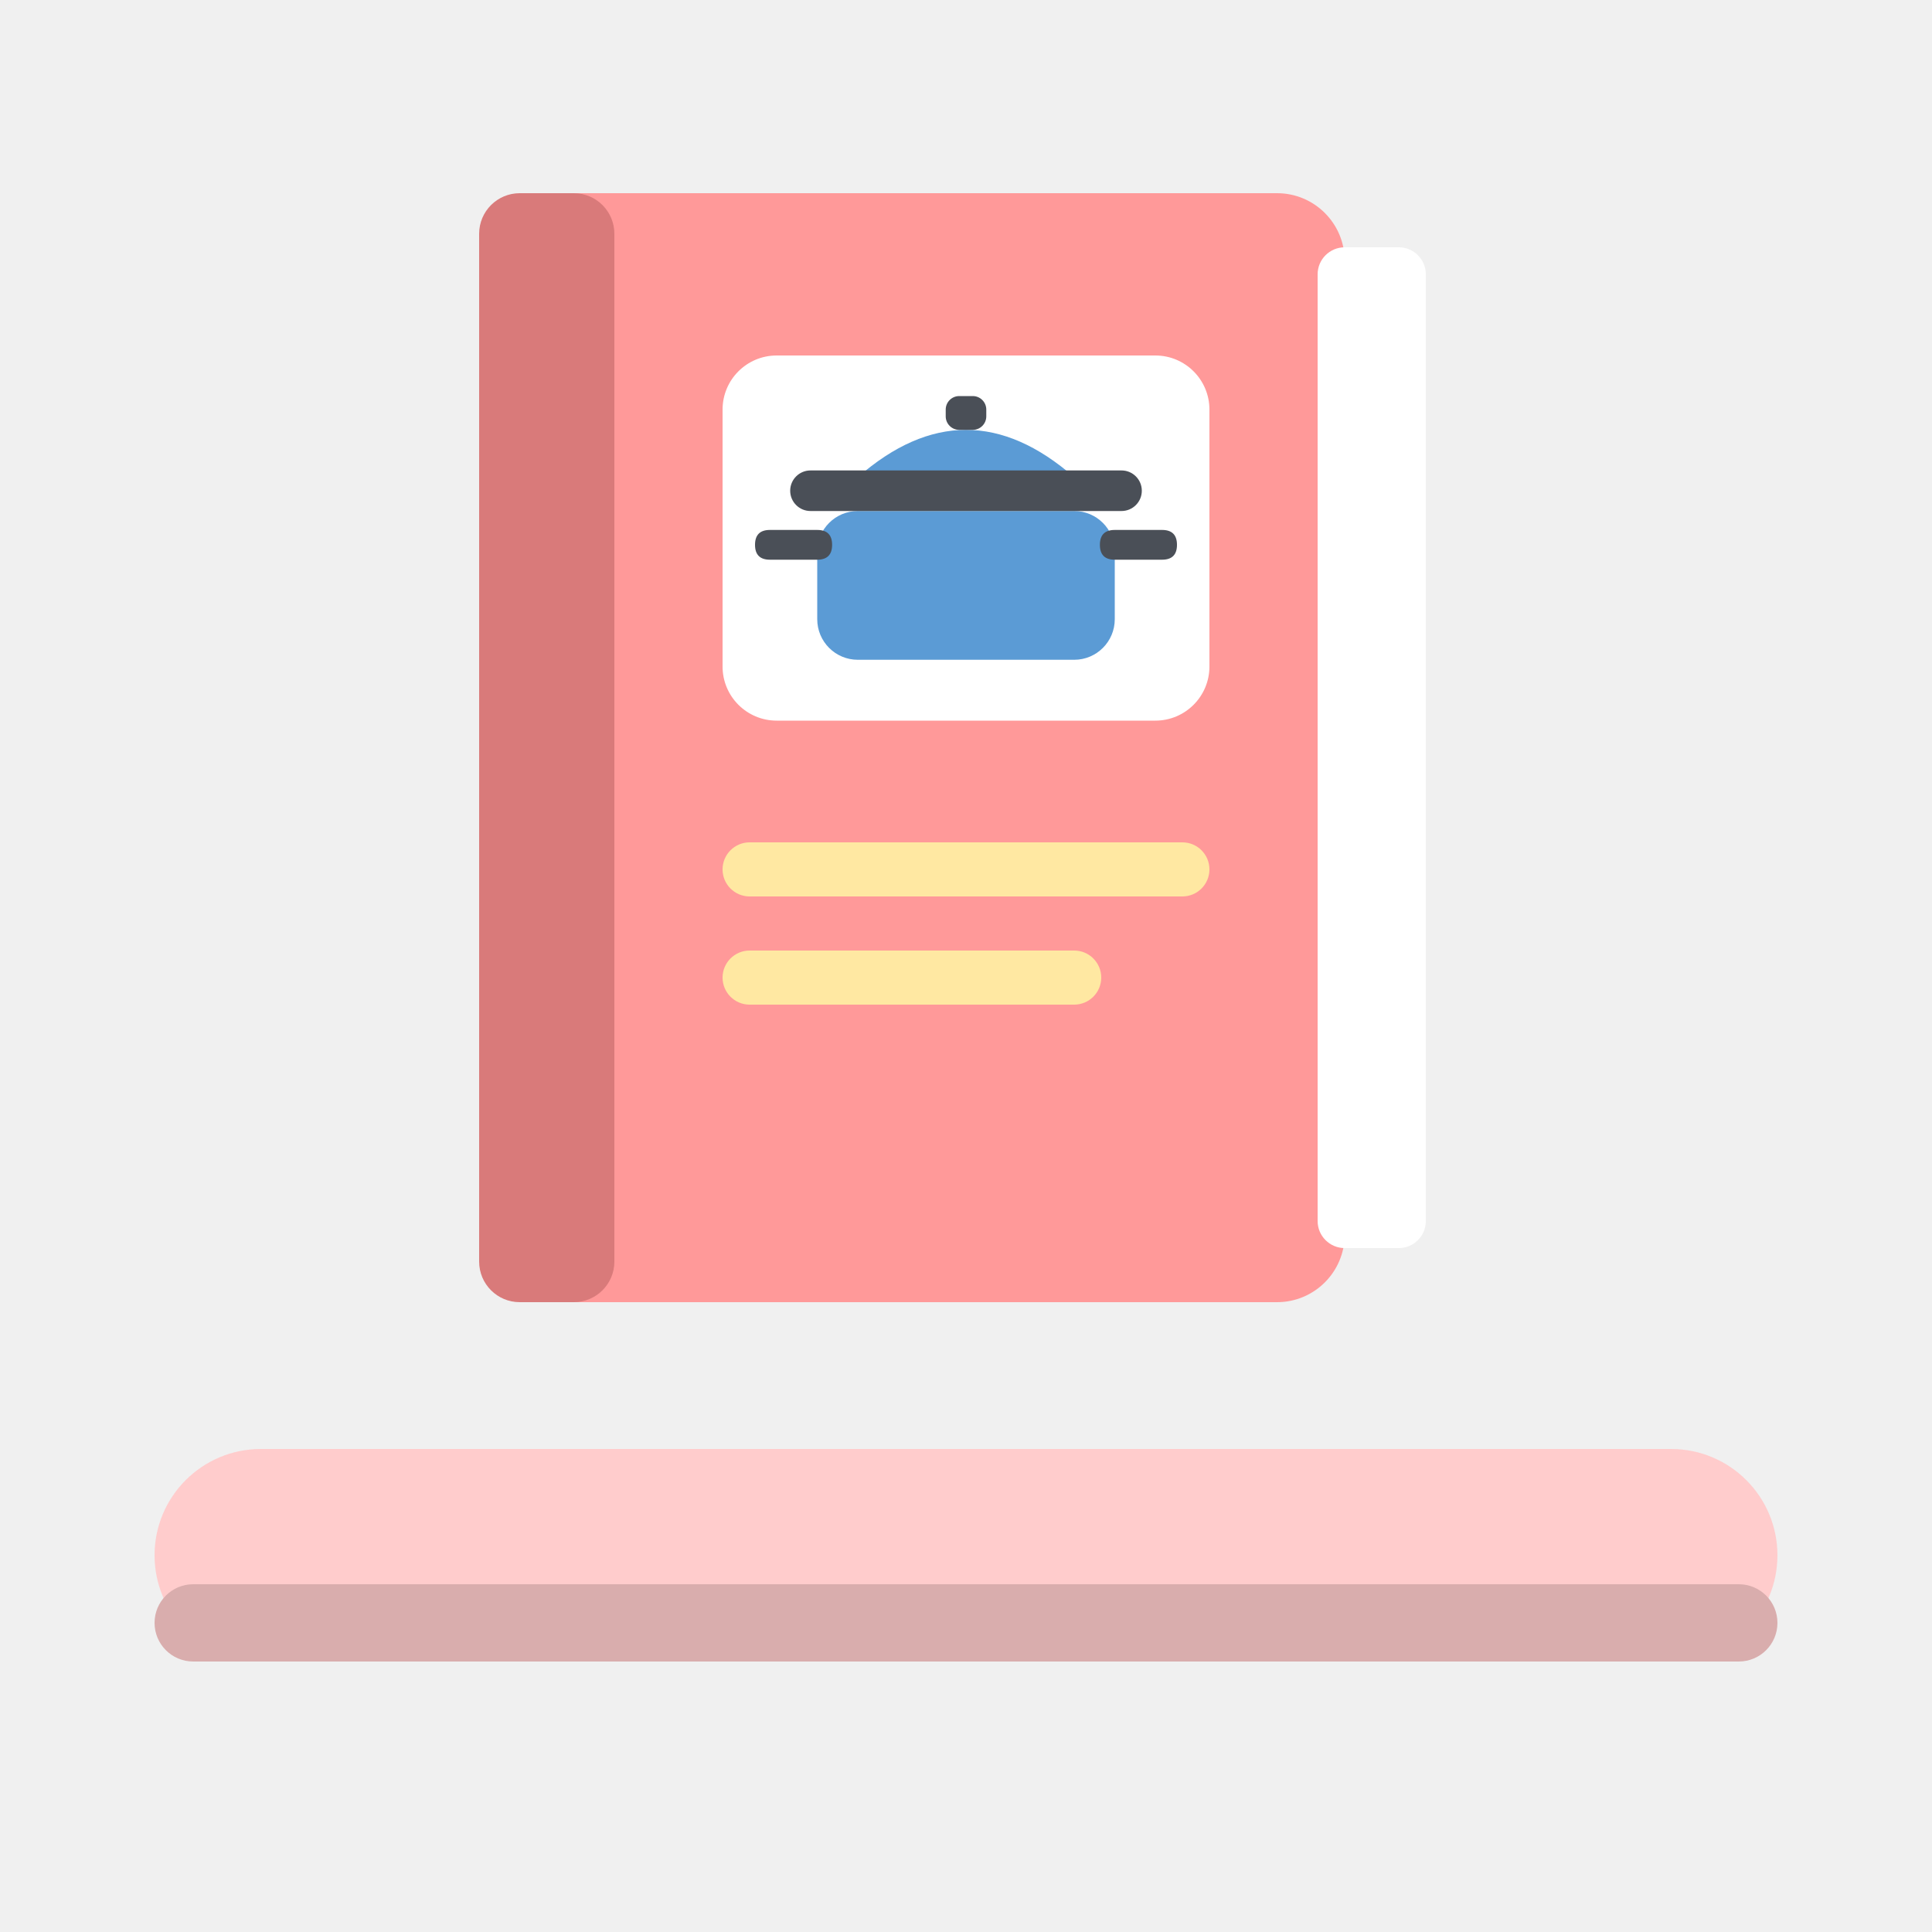
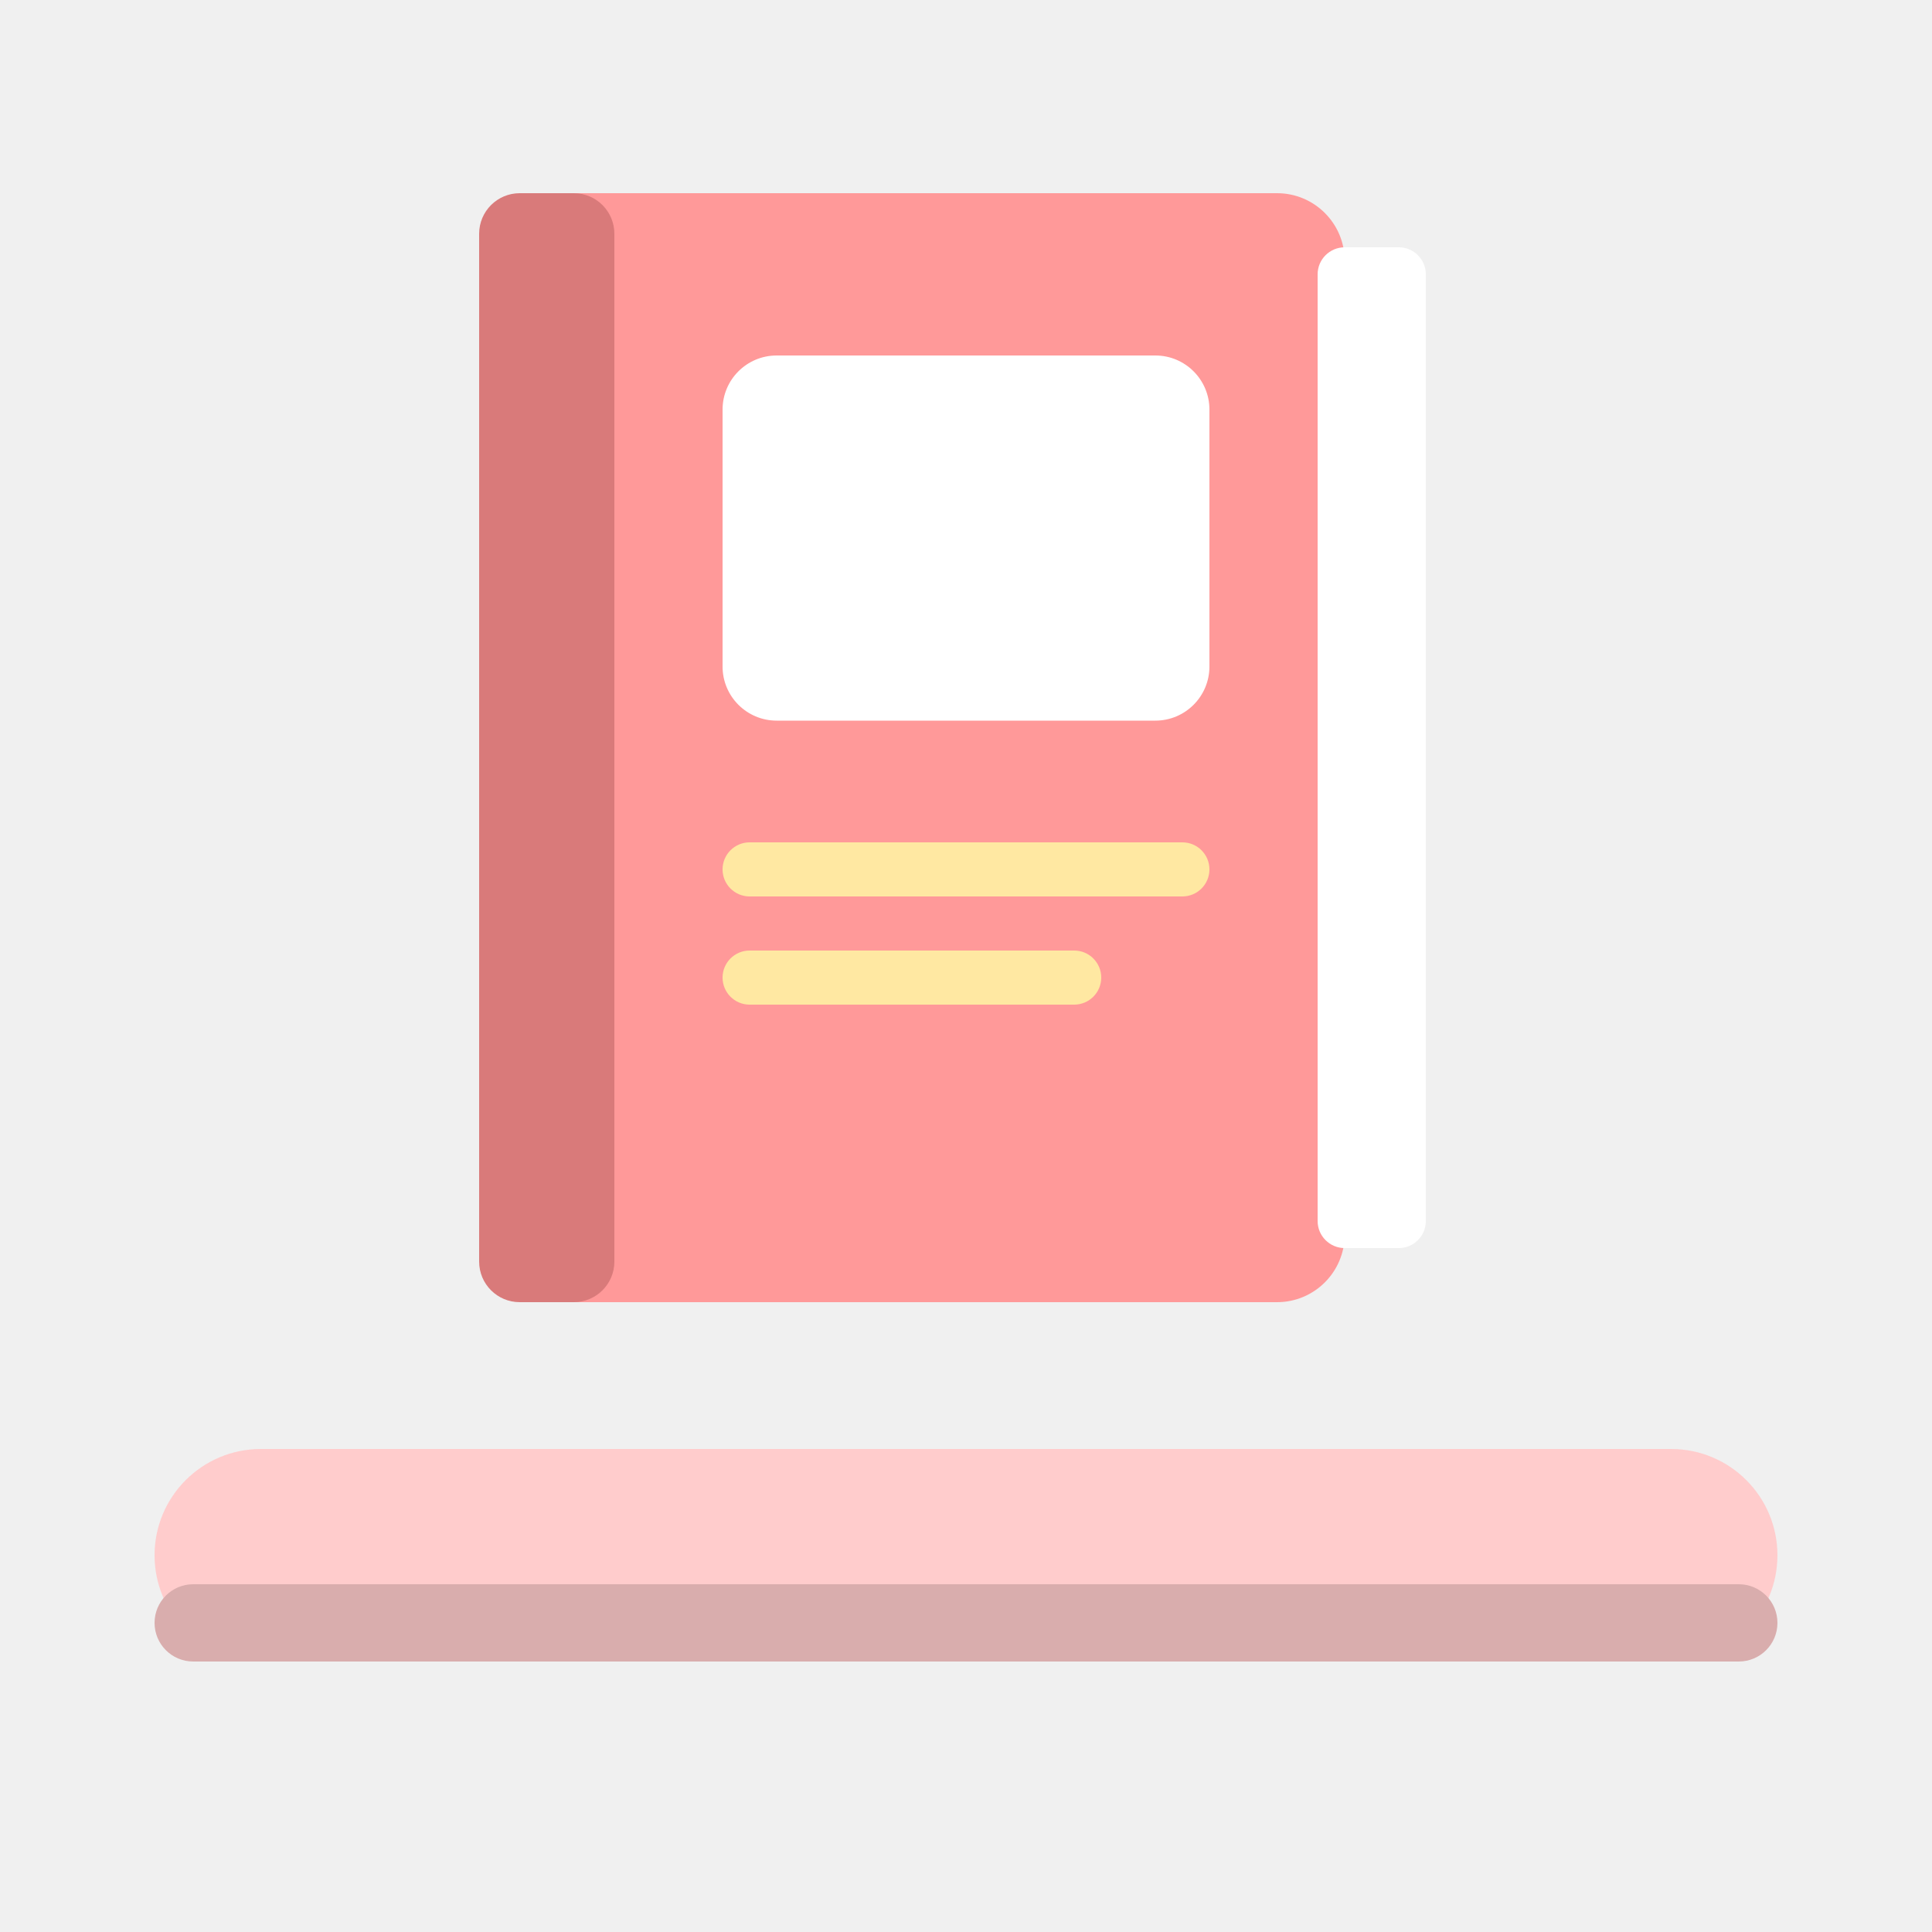
<svg xmlns="http://www.w3.org/2000/svg" viewBox="0 0 200 200" width="100mm" height="100mm">
  <g id="ebene-FFCCCC" fill="#FFCCCC">
    <path fill="#FFCCCC" d="M27,150 L173,150 A11 11 0 0 1 184,161 L184,161 A11 11 0 0 1 173,172 L27,172 A11 11 0 0 1 16,161 L16,161 A11 11 0 0 1 27,150 Z" />
  </g>
  <g id="ebene-D9ADAD" fill="#D9ADAD">
    <path fill="#D9ADAD" d="M20,164 L180,164 A4 4 0 0 1 184,168 L184,168 A4 4 0 0 1 180,172 L20,172 A4 4 0 0 1 16,168 L16,168 A4 4 0 0 1 20,164 Z" />
  </g>
  <g id="ebene-FF9999" fill="#FF9999">
    <path fill="#FF9999" d="M56.6,20 L132.2,20 C136.066,20 139.2,23.134 139.2,27 L139.2,127.8 C139.2,131.666 136.066,134.8 132.2,134.8 L56.6,134.8 C52.734,134.8 49.6,131.666 49.6,127.8 L49.6,27 C49.6,23.134 52.734,20 56.6,20 Z" />
  </g>
  <g id="ebene-D97A7A" fill="#D97A7A">
    <path fill="#D97A7A" d="M53.8,20 L59.4,20 C61.72,20 63.6,21.88 63.6,24.2 L63.6,130.6 C63.6,132.92 61.72,134.8 59.4,134.8 L53.8,134.8 C51.48,134.8 49.6,132.92 49.6,130.6 L49.6,24.2 C49.6,21.88 51.48,20 53.8,20 Z" />
-   </g>
-   <g id="ebene-FFFFFF" fill="#FFFFFF">
-     <path fill="#FFFFFF" d="M80.4,36.8 L119.6,36.8 C122.693,36.8 125.2,39.307 125.2,42.4 L125.2,69 C125.2,72.093 122.693,74.6 119.6,74.6 L80.4,74.6 C77.307,74.6 74.8,72.093 74.8,69 L74.8,42.4 C74.8,39.307 77.307,36.8 80.4,36.8 Z" />
-     <path fill="#FFFFFF" d="M139.2,25.6 L144.8,25.6 C146.346,25.6 147.6,26.854 147.6,28.4 L147.6,126.4 C147.6,127.946 146.346,129.2 144.8,129.2 L139.2,129.2 C137.654,129.2 136.4,127.946 136.4,126.4 L136.4,28.4 C136.4,26.854 137.654,25.6 139.2,25.6 Z" />
  </g>
  <g id="ebene-5B9BD5" fill="#5B9BD5">
    <path fill="#5B9BD5" d="M88.8,49.4 Q100,39.6 111.2,49.4 Z" />
    <path fill="#5B9BD5" d="M88.8,52.9 L111.2,52.9 C113.52,52.9 115.4,54.78 115.4,57.1 L115.4,64.1 C115.4,66.42 113.52,68.3 111.2,68.3 L88.8,68.3 C86.48,68.3 84.6,66.42 84.6,64.1 L84.6,57.1 C84.6,54.78 86.48,52.9 88.8,52.9 Z" />
  </g>
  <g id="ebene-4A4F57" fill="#4A4F57">
    <path fill="#4A4F57" d="M99.3,41 L100.7,41 C101.473,41 102.1,41.627 102.1,42.4 L102.1,43.1 C102.1,43.873 101.473,44.5 100.7,44.5 L99.3,44.5 C98.527,44.5 97.9,43.873 97.9,43.1 L97.9,42.4 C97.9,41.627 98.527,41 99.3,41 Z" />
    <path fill="#4A4F57" d="M83.9,48.7 L116.1,48.7 C117.26,48.7 118.2,49.64 118.2,50.8 L118.2,50.8 C118.2,51.96 117.26,52.9 116.1,52.9 L83.9,52.9 C82.74,52.9 81.8,51.96 81.8,50.8 L81.8,50.8 C81.8,49.64 82.74,48.7 83.9,48.7 Z" />
    <path fill="#4A4F57" d="M79.7,54.86 L84.6,54.86 Q86.14,54.86 86.14,56.4 Q86.14,57.94 84.6,57.94 L79.7,57.94 Q78.16,57.94 78.16,56.4 Q78.16,54.86 79.7,54.86 Z M115.4,54.86 L120.3,54.86 Q121.84,54.86 121.84,56.4 Q121.84,57.94 120.3,57.94 L115.4,57.94 Q113.86,57.94 113.86,56.4 Q113.86,54.86 115.4,54.86 Z" />
  </g>
  <g id="ebene-FFE8A2" fill="#FFE8A2">
    <path fill="#FFE8A2" d="M77.6,87.2 L122.4,87.2 C123.946,87.2 125.2,88.454 125.2,90 L125.2,90 C125.2,91.546 123.946,92.8 122.4,92.8 L77.6,92.8 C76.054,92.8 74.8,91.546 74.8,90 L74.8,90 C74.8,88.454 76.054,87.2 77.6,87.2 Z" />
    <path fill="#FFE8A2" d="M77.6,98.4 L111.2,98.4 C112.746,98.4 114,99.654 114,101.2 L114,101.2 C114,102.746 112.746,104 111.2,104 L77.6,104 C76.054,104 74.8,102.746 74.8,101.2 L74.8,101.2 C74.8,99.654 76.054,98.4 77.6,98.4 Z" />
  </g>
+   <g id="ebene-FFFFFF" fill="#FFFFFF">
+     <path fill="#FFFFFF" d="M80.4,36.8 L119.6,36.8 C122.693,36.8 125.2,39.307 125.2,42.4 L125.2,69 C125.2,72.093 122.693,74.6 119.6,74.6 L80.4,74.6 C77.307,74.6 74.8,72.093 74.8,69 L74.8,42.4 C74.8,39.307 77.307,36.8 80.4,36.8 Z" />
+     <path fill="#FFFFFF" d="M139.2,25.6 L144.8,25.6 C146.346,25.6 147.6,26.854 147.6,28.4 L147.6,126.4 C147.6,127.946 146.346,129.2 144.8,129.2 L139.2,129.2 C137.654,129.2 136.4,127.946 136.4,126.4 L136.4,28.4 C136.4,26.854 137.654,25.6 139.2,25.6 Z" />
+   </g>
</svg>
